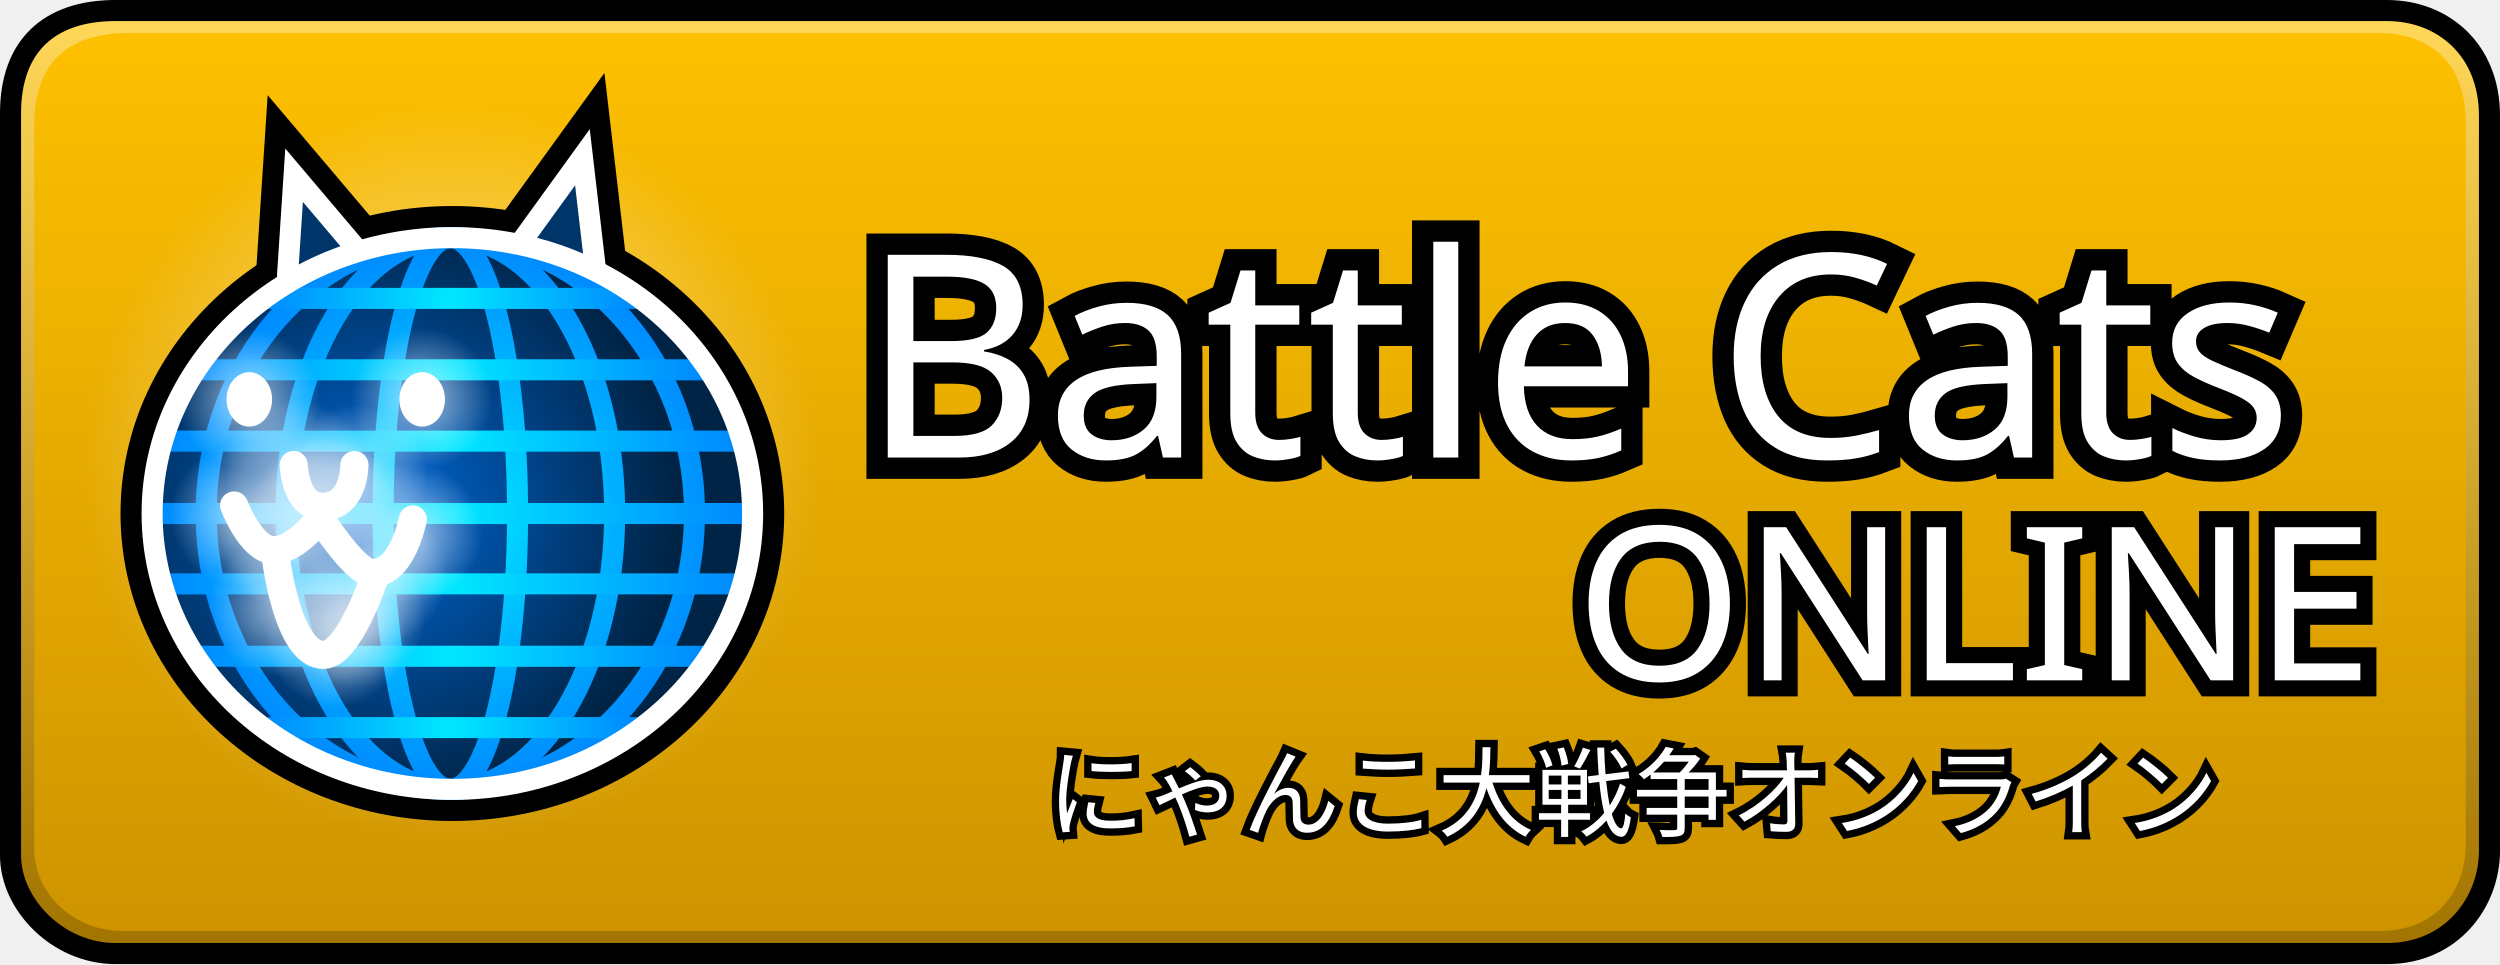
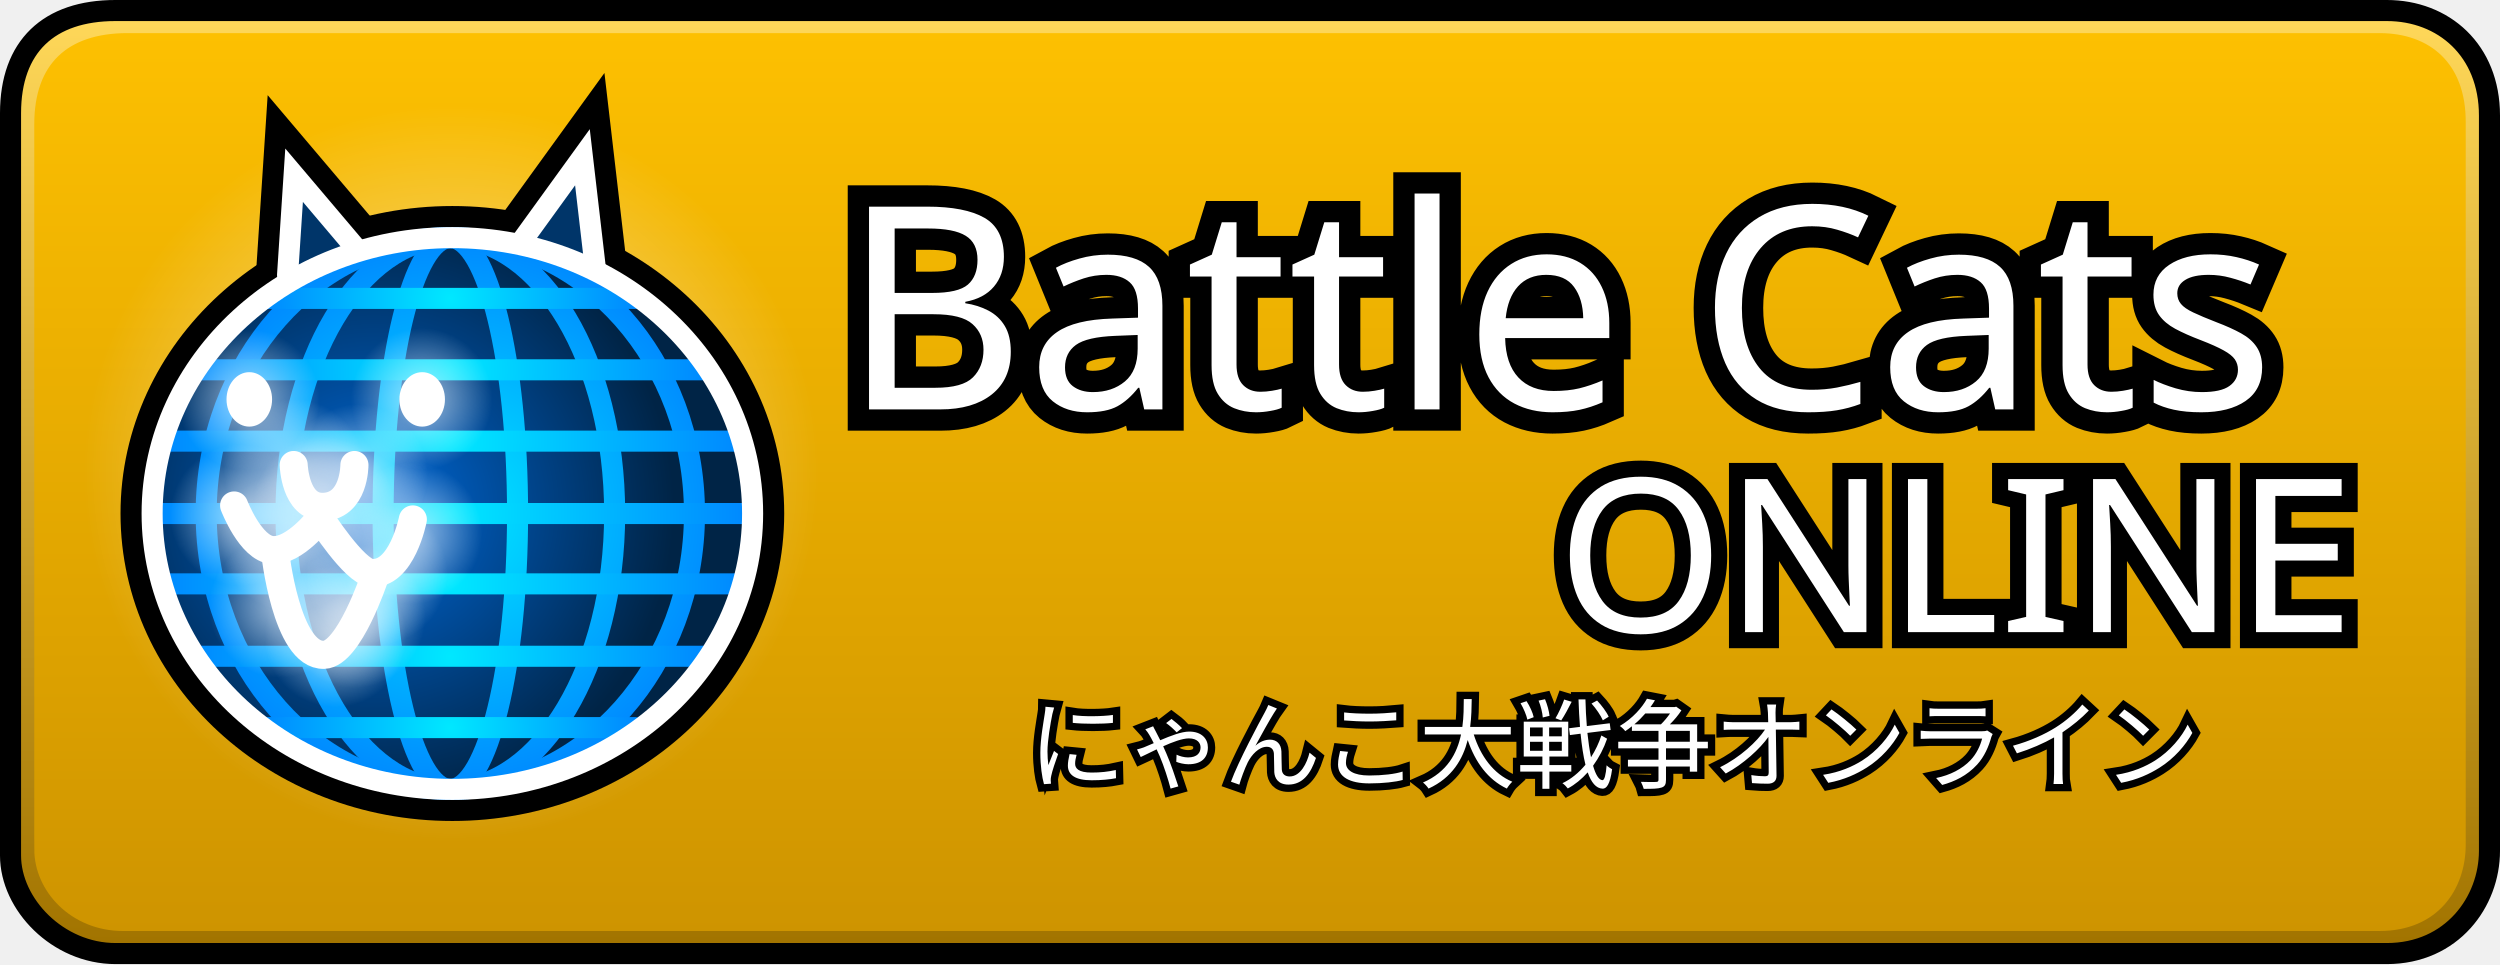
<svg xmlns="http://www.w3.org/2000/svg" version="1.1" width="533.979" height="205.921" viewBox="0,0,533.979,205.921">
  <defs>
    <linearGradient x1="240" y1="79.289" x2="240" y2="280.711" gradientUnits="userSpaceOnUse" id="color-1">
      <stop offset="0" stop-color="#fec101" />
      <stop offset="1" stop-color="#cd9300" />
    </linearGradient>
    <linearGradient x1="240" y1="81.858" x2="240" y2="278.142" gradientUnits="userSpaceOnUse" id="color-2">
      <stop offset="0" stop-color="#fed759" />
      <stop offset="1" stop-color="#a27400" />
    </linearGradient>
    <radialGradient cx="69.414" cy="178.136" r="78.524" gradientUnits="userSpaceOnUse" id="color-3">
      <stop offset="0" stop-color="#ffffff" stop-opacity="0.686" />
      <stop offset="1" stop-color="#ffffff" stop-opacity="0" />
    </radialGradient>
    <radialGradient cx="52.867" cy="185.757" r="64.13" gradientUnits="userSpaceOnUse" id="color-4">
      <stop offset="0" stop-color="#0069d9" />
      <stop offset="1" stop-color="#002446" />
    </radialGradient>
    <radialGradient cx="69.197" cy="186.72" r="58.926" gradientUnits="userSpaceOnUse" id="color-5">
      <stop offset="0" stop-color="#00e8ff" />
      <stop offset="1" stop-color="#008aff" />
    </radialGradient>
    <radialGradient cx="69.197" cy="186.72" r="58.926" gradientUnits="userSpaceOnUse" id="color-6">
      <stop offset="0" stop-color="#00e8ff" />
      <stop offset="1" stop-color="#008aff" />
    </radialGradient>
    <radialGradient cx="69.197" cy="186.72" r="58.926" gradientUnits="userSpaceOnUse" id="color-7">
      <stop offset="0" stop-color="#00e8ff" />
      <stop offset="1" stop-color="#008aff" />
    </radialGradient>
    <radialGradient cx="69.197" cy="186.72" r="62.441" gradientUnits="userSpaceOnUse" id="color-8">
      <stop offset="0" stop-color="#00e8ff" />
      <stop offset="1" stop-color="#008aff" />
    </radialGradient>
    <radialGradient cx="69.427" cy="171.265" r="60.828" gradientUnits="userSpaceOnUse" id="color-9">
      <stop offset="0" stop-color="#00e8ff" />
      <stop offset="1" stop-color="#008aff" />
    </radialGradient>
    <radialGradient cx="69.427" cy="201.752" r="60.828" gradientUnits="userSpaceOnUse" id="color-10">
      <stop offset="0" stop-color="#00e8ff" />
      <stop offset="1" stop-color="#008aff" />
    </radialGradient>
    <radialGradient cx="69.082" cy="156.022" r="54.031" gradientUnits="userSpaceOnUse" id="color-11">
      <stop offset="0" stop-color="#00e8ff" />
      <stop offset="1" stop-color="#008aff" />
    </radialGradient>
    <radialGradient cx="69.082" cy="217.207" r="54.031" gradientUnits="userSpaceOnUse" id="color-12">
      <stop offset="0" stop-color="#00e8ff" />
      <stop offset="1" stop-color="#008aff" />
    </radialGradient>
    <radialGradient cx="69.082" cy="140.778" r="39.515" gradientUnits="userSpaceOnUse" id="color-13">
      <stop offset="0" stop-color="#00e8ff" />
      <stop offset="1" stop-color="#008aff" />
    </radialGradient>
    <radialGradient cx="69.082" cy="232.45" r="39.515" gradientUnits="userSpaceOnUse" id="color-14">
      <stop offset="0" stop-color="#00e8ff" />
      <stop offset="1" stop-color="#008aff" />
    </radialGradient>
    <radialGradient cx="35.809" cy="177.418" r="15.118" gradientUnits="userSpaceOnUse" id="color-15">
      <stop offset="0" stop-color="#ffffff" stop-opacity="0.613" />
      <stop offset="1" stop-color="#ffffff" stop-opacity="0" />
    </radialGradient>
    <radialGradient cx="49.317" cy="178.521" r="15.118" gradientUnits="userSpaceOnUse" id="color-16">
      <stop offset="0" stop-color="#ffffff" stop-opacity="0.613" />
      <stop offset="1" stop-color="#ffffff" stop-opacity="0" />
    </radialGradient>
    <radialGradient cx="35.258" cy="192.58" r="15.118" gradientUnits="userSpaceOnUse" id="color-17">
      <stop offset="0" stop-color="#ffffff" stop-opacity="0.613" />
      <stop offset="1" stop-color="#ffffff" stop-opacity="0" />
    </radialGradient>
    <radialGradient cx="48.766" cy="208.845" r="15.118" gradientUnits="userSpaceOnUse" id="color-18">
      <stop offset="0" stop-color="#ffffff" stop-opacity="0.613" />
      <stop offset="1" stop-color="#ffffff" stop-opacity="0" />
    </radialGradient>
    <radialGradient cx="44.631" cy="212.981" r="15.118" gradientUnits="userSpaceOnUse" id="color-19">
      <stop offset="0" stop-color="#ffffff" stop-opacity="0.613" />
      <stop offset="1" stop-color="#ffffff" stop-opacity="0" />
    </radialGradient>
    <radialGradient cx="32.777" cy="206.64" r="15.118" gradientUnits="userSpaceOnUse" id="color-20">
      <stop offset="0" stop-color="#ffffff" stop-opacity="0.613" />
      <stop offset="1" stop-color="#ffffff" stop-opacity="0" />
    </radialGradient>
    <radialGradient cx="42.15" cy="185.413" r="15.118" gradientUnits="userSpaceOnUse" id="color-21">
      <stop offset="0" stop-color="#ffffff" stop-opacity="0.613" />
      <stop offset="1" stop-color="#ffffff" stop-opacity="0" />
    </radialGradient>
    <radialGradient cx="63.101" cy="162.256" r="15.118" gradientUnits="userSpaceOnUse" id="color-22">
      <stop offset="0" stop-color="#ffffff" stop-opacity="0.613" />
      <stop offset="1" stop-color="#ffffff" stop-opacity="0" />
    </radialGradient>
    <radialGradient cx="26.16" cy="162.531" r="15.118" gradientUnits="userSpaceOnUse" id="color-23">
      <stop offset="0" stop-color="#ffffff" stop-opacity="0.613" />
      <stop offset="1" stop-color="#ffffff" stop-opacity="0" />
    </radialGradient>
    <radialGradient cx="53.453" cy="199.748" r="15.118" gradientUnits="userSpaceOnUse" id="color-24">
      <stop offset="0" stop-color="#ffffff" stop-opacity="0.613" />
      <stop offset="1" stop-color="#ffffff" stop-opacity="0" />
    </radialGradient>
    <radialGradient cx="60.896" cy="190.926" r="15.118" gradientUnits="userSpaceOnUse" id="color-25">
      <stop offset="0" stop-color="#ffffff" stop-opacity="0.613" />
      <stop offset="1" stop-color="#ffffff" stop-opacity="0" />
    </radialGradient>
    <radialGradient cx="24.506" cy="187.067" r="15.118" gradientUnits="userSpaceOnUse" id="color-26">
      <stop offset="0" stop-color="#ffffff" stop-opacity="0.613" />
      <stop offset="1" stop-color="#ffffff" stop-opacity="0" />
    </radialGradient>
  </defs>
  <g transform="translate(26.9896,-77.03927)">
    <g stroke-miterlimit="10">
      <g stroke-linecap="butt">
        <path d="M-24.74,259.771c0,-23.011 0,-115.129 0,-158.545c0,-14.264 8.165,-21.937 22.436,-21.937c91.593,0 434.72,0 485.107,0c12.108,0 21.937,8.46 21.937,22.436c0,42.922 0,133.666 0,157.049c0,10.836 -7.975,21.937 -21.937,21.937c-90.718,0 -434.195,0 -485.107,0c-12.358,0 -22.436,-10.527 -22.436,-20.94z" fill="url(#color-1)" stroke="none" stroke-width="0" />
        <path d="M-21.92,258.423c0,-22.765 0,-111.909 0,-154.861c0,-14.112 8.078,-21.703 22.197,-21.703c90.618,0 431.086,0 480.936,0c11.979,0 20.706,7.373 20.706,21.199c0,42.465 0,131.245 0,154.379c0,10.721 -6.893,20.706 -20.706,20.706c-89.752,0 -431.564,0 -481.933,0c-12.226,0 -21.199,-9.418 -21.199,-19.72z" fill="none" stroke="url(#color-2)" stroke-width="4.5" />
        <path d="M-24.74,259.771c0,-23.011 0,-115.129 0,-158.545c0,-14.264 8.165,-21.937 22.436,-21.937c91.593,0 434.72,0 485.107,0c12.108,0 21.937,8.46 21.937,22.436c0,42.922 0,133.666 0,157.049c0,10.836 -7.975,21.937 -21.937,21.937c-90.718,0 -434.195,0 -485.107,0c-12.358,0 -22.436,-10.527 -22.436,-20.94z" fill="none" stroke="#000000" stroke-width="4.5" />
      </g>
-       <path d="M-9.111,178.136c0,-43.368 35.157,-78.524 78.524,-78.524c43.368,0 78.524,35.157 78.524,78.524c0,43.368 -35.157,78.524 -78.524,78.524c-43.368,0 -78.524,-35.157 -78.524,-78.524z" fill="url(#color-3)" stroke="none" stroke-width="0" stroke-linecap="butt" />
-       <path d="M83.96,129.207l13.453,-18.581l2.812,24.15" fill="#003569" stroke="#000000" stroke-width="13.5" stroke-linecap="round" />
-       <path d="M34.429,135.787l1.397,-21.319l13.857,16.357" fill="#003569" stroke="#000000" stroke-width="13.5" stroke-linecap="round" />
-       <path d="M5.501,186.72c0,-32.544 28.712,-58.926 64.13,-58.926c35.418,0 64.13,26.382 64.13,58.926c0,32.544 -28.712,58.926 -64.13,58.926c-35.418,0 -64.13,-26.382 -64.13,-58.926z" fill="none" stroke="#000000" stroke-width="13.5" stroke-linecap="butt" />
-       <text transform="translate(196.6371,254.132) scale(0.52134,0.52134)" font-size="40" xml:space="preserve" fill="#000000" stroke="#000000" stroke-width="6" stroke-linecap="butt" font-family="&quot;Font&quot;, &quot;ヒラギノ角ゴ Pro W3&quot;, &quot;Hiragino Kaku Gothic Pro&quot;, Osaka, &quot;メイリオ&quot;, Meiryo, &quot;ＭＳ Ｐゴシック&quot;, &quot;MS PGothic&quot;" font-weight="normal" text-anchor="start">
-         <tspan x="0" dy="0">にゃんこ大戦争オンライン</tspan>
-       </text>
-       <g fill="#000000" stroke="#000000" stroke-width="6" stroke-linecap="butt" font-family="&quot;Font&quot;, &quot;ヒラギノ角ゴ Pro W3&quot;, &quot;Hiragino Kaku Gothic Pro&quot;, Osaka, &quot;メイリオ&quot;, Meiryo, &quot;ＭＳ Ｐゴシック&quot;, &quot;MS PGothic&quot;" font-weight="normal" font-size="40" text-anchor="start">
-         <text transform="translate(156.7516,174.7702) scale(1.51624,1.51624)" font-size="40" xml:space="preserve" fill="#000000">
-           <tspan x="0" dy="0">Battle Cats</tspan>
+       <g>
+         <path d="M-9.111,178.136c0,-43.368 35.157,-78.524 78.524,-78.524c43.368,0 78.524,35.157 78.524,78.524c0,43.368 -35.157,78.524 -78.524,78.524c-43.368,0 -78.524,-35.157 -78.524,-78.524z" fill="url(#color-3)" stroke="none" stroke-width="0" stroke-linecap="butt" />
+         <path d="M83.96,129.207l13.453,-18.581l2.812,24.15" fill="#003569" stroke="#000000" stroke-width="13.5" stroke-linecap="round" />
+         <path d="M34.429,135.787l1.397,-21.319l13.857,16.357" fill="#003569" stroke="#000000" stroke-width="13.5" stroke-linecap="round" />
+         <path d="M5.501,186.72c0,-32.544 28.712,-58.926 64.13,-58.926c35.418,0 64.13,26.382 64.13,58.926c0,32.544 -28.712,58.926 -64.13,58.926c-35.418,0 -64.13,-26.382 -64.13,-58.926z" fill="none" stroke="#000000" stroke-width="13.5" stroke-linecap="butt" />
+         <text transform="translate(192.6371,243.8452) scale(0.52134,0.52134)" font-size="40" xml:space="preserve" fill="#000000" stroke="#000000" stroke-width="6" stroke-linecap="butt" font-family="&quot;Font&quot;, &quot;ヒラギノ角ゴ Pro W3&quot;, &quot;Hiragino Kaku Gothic Pro&quot;, Osaka, &quot;メイリオ&quot;, Meiryo, &quot;ＭＳ Ｐゴシック&quot;, &quot;MS PGothic&quot;" font-weight="normal" text-anchor="start">
+           <tspan x="0" dy="0">にゃんこ大戦争オンライン</tspan>
        </text>
-         <text transform="translate(309.5292,222.3473) scale(1.14497,1.14497)" font-size="40" xml:space="preserve" fill="#000000">
-           <tspan x="0" dy="0">ONLINE</tspan>
+         <g fill="#000000" stroke="#000000" stroke-width="6" stroke-linecap="butt" font-family="&quot;Font&quot;, &quot;ヒラギノ角ゴ Pro W3&quot;, &quot;Hiragino Kaku Gothic Pro&quot;, Osaka, &quot;メイリオ&quot;, Meiryo, &quot;ＭＳ Ｐゴシック&quot;, &quot;MS PGothic&quot;" font-weight="normal" font-size="40" text-anchor="start">
+           <text transform="translate(152.7516,164.4833) scale(1.51624,1.51624)" font-size="40" xml:space="preserve" fill="#000000">
+             <tspan x="0" dy="0">Battle Cats</tspan>
+           </text>
+           <text transform="translate(305.5292,212.0605) scale(1.14497,1.14497)" font-size="40" xml:space="preserve" fill="#000000">
+             <tspan x="0" dy="0">ONLINE</tspan>
+           </text>
+         </g>
+         <path d="M83.96,129.207l13.453,-18.581l2.812,24.15" fill="#003569" stroke="#ffffff" stroke-width="4.5" stroke-linecap="round" />
+         <path d="M34.429,135.787l1.397,-21.319l13.857,16.357" fill="#003569" stroke="#ffffff" stroke-width="4.5" stroke-linecap="round" />
+         <path d="M5.067,186.72c0,-32.544 28.712,-58.926 64.13,-58.926c35.418,0 64.13,26.382 64.13,58.926c0,32.544 -28.712,58.926 -64.13,58.926c-35.418,0 -64.13,-26.382 -64.13,-58.926z" fill="url(#color-4)" stroke="none" stroke-width="0" stroke-linecap="butt" />
+         <g fill="none" stroke-width="4.5">
+           <path d="M17.049,186.72c0,-32.544 23.348,-58.926 52.148,-58.926c28.801,0 52.148,26.382 52.148,58.926c0,32.544 -23.348,58.926 -52.148,58.926c-28.801,0 -52.148,-26.382 -52.148,-58.926z" stroke="url(#color-5)" stroke-linecap="butt" />
+           <path d="M34.099,186.72c0,-32.544 15.714,-58.926 35.098,-58.926c19.384,0 35.098,26.382 35.098,58.926c0,32.544 -15.714,58.926 -35.098,58.926c-19.384,0 -35.098,-26.382 -35.098,-58.926z" stroke="url(#color-6)" stroke-linecap="butt" />
+           <path d="M54.836,186.72c0,-32.544 6.43,-58.926 14.361,-58.926c7.931,0 14.361,26.382 14.361,58.926c0,32.544 -6.43,58.926 -14.361,58.926c-7.931,0 -14.361,-26.382 -14.361,-58.926z" stroke="url(#color-7)" stroke-linecap="butt" />
+           <path d="M131.638,186.72h-124.882" stroke="url(#color-8)" stroke-linecap="round" />
+           <path d="M8.599,171.265h121.656" stroke="url(#color-9)" stroke-linecap="round" />
+           <path d="M8.599,201.752h121.656" stroke="url(#color-10)" stroke-linecap="round" />
+           <path d="M123.113,156.022h-108.062" stroke="url(#color-11)" stroke-linecap="round" />
+           <path d="M15.051,217.207h108.062" stroke="url(#color-12)" stroke-linecap="round" />
+           <path d="M29.567,140.778h79.031" stroke="url(#color-13)" stroke-linecap="round" />
+           <path d="M108.597,232.45h-79.031" stroke="url(#color-14)" stroke-linecap="round" />
+         </g>
+         <path d="M5.501,186.72c0,-32.544 28.712,-58.926 64.13,-58.926c35.418,0 64.13,26.382 64.13,58.926c0,32.544 -28.712,58.926 -64.13,58.926c-35.418,0 -64.13,-26.382 -64.13,-58.926z" fill="none" stroke="#ffffff" stroke-width="4.5" stroke-linecap="butt" />
+         <path d="M20.691,177.418c0,-8.349 6.768,-15.118 15.118,-15.118c8.349,0 15.118,6.768 15.118,15.118c0,8.349 -6.768,15.118 -15.118,15.118c-8.349,0 -15.118,-6.768 -15.118,-15.118z" fill="url(#color-15)" stroke="none" stroke-width="0" stroke-linecap="butt" />
+         <path d="M34.2,178.521c0,-8.349 6.768,-15.118 15.118,-15.118c8.349,0 15.118,6.768 15.118,15.118c0,8.349 -6.768,15.118 -15.118,15.118c-8.349,0 -15.118,-6.768 -15.118,-15.118z" fill="url(#color-16)" stroke="none" stroke-width="0" stroke-linecap="butt" />
+         <path d="M20.14,192.58c0,-8.349 6.768,-15.118 15.118,-15.118c8.349,0 15.118,6.768 15.118,15.118c0,8.349 -6.768,15.118 -15.118,15.118c-8.349,0 -15.118,-6.768 -15.118,-15.118z" fill="url(#color-17)" stroke="none" stroke-width="0" stroke-linecap="butt" />
+         <path d="M33.648,208.845c0,-8.349 6.768,-15.118 15.118,-15.118c8.349,0 15.118,6.768 15.118,15.118c0,8.349 -6.768,15.118 -15.118,15.118c-8.349,0 -15.118,-6.768 -15.118,-15.118z" fill="url(#color-18)" stroke="none" stroke-width="0" stroke-linecap="butt" />
+         <path d="M29.513,212.981c0,-8.349 6.768,-15.118 15.118,-15.118c8.349,0 15.118,6.768 15.118,15.118c0,8.349 -6.768,15.118 -15.118,15.118c-8.349,0 -15.118,-6.768 -15.118,-15.118z" fill="url(#color-19)" stroke="none" stroke-width="0" stroke-linecap="butt" />
+         <path d="M17.659,206.64c0,-8.349 6.768,-15.118 15.118,-15.118c8.349,0 15.118,6.768 15.118,15.118c0,8.349 -6.768,15.118 -15.118,15.118c-8.349,0 -15.118,-6.768 -15.118,-15.118z" fill="url(#color-20)" stroke="none" stroke-width="0" stroke-linecap="butt" />
+         <path d="M27.032,185.413c0,-8.349 6.768,-15.118 15.118,-15.118c8.349,0 15.118,6.768 15.118,15.118c0,8.349 -6.768,15.118 -15.118,15.118c-8.349,0 -15.118,-6.768 -15.118,-15.118z" fill="url(#color-21)" stroke="none" stroke-width="0" stroke-linecap="butt" />
+         <g>
+           <path d="M21.394,162.346c0,-3.211 2.178,-5.814 4.865,-5.814c2.687,0 4.865,2.603 4.865,5.814c0,3.211 -2.178,5.814 -4.865,5.814c-2.687,0 -4.865,-2.603 -4.865,-5.814z" fill="#ffffff" stroke="none" stroke-width="0.5" stroke-linecap="butt" />
+           <path d="M58.318,162.346c0,-3.211 2.178,-5.814 4.865,-5.814c2.687,0 4.865,2.603 4.865,5.814c0,3.211 -2.178,5.814 -4.865,5.814c-2.687,0 -4.865,-2.603 -4.865,-5.814z" fill="#ffffff" stroke="none" stroke-width="0.5" stroke-linecap="butt" />
+           <path d="M48.712,176.359c0,0 0.044,8.821 -6.736,8.944c-5.943,0.108 -6.237,-8.944 -6.237,-8.944" fill="none" stroke="#ffffff" stroke-width="6" stroke-linecap="round" />
+           <path d="M61.187,187.986c0,0 -2.324,11.998 -8.936,11.415c-3.56,-0.314 -10.84,-11.689 -10.84,-11.689c0,0 -5.433,7.167 -10.223,6.818c-4.657,-0.339 -8.172,-9.526 -8.172,-9.526" fill="none" stroke="#ffffff" stroke-width="6" stroke-linecap="round" />
+           <path d="M52.954,200.507c0,0 -5.397,16.221 -10.728,16.397c-8.085,0.268 -10.478,-22.062 -10.478,-22.062" fill="none" stroke="#ffffff" stroke-width="6" stroke-linecap="round" />
+         </g>
+         <path d="M47.984,162.256c0,-8.349 6.768,-15.118 15.118,-15.118c8.349,0 15.118,6.768 15.118,15.118c0,8.349 -6.768,15.118 -15.118,15.118c-8.349,0 -15.118,-6.768 -15.118,-15.118z" fill="url(#color-22)" stroke="none" stroke-width="0" stroke-linecap="butt" />
+         <path d="M11.043,162.531c0,-8.349 6.768,-15.118 15.118,-15.118c8.349,0 15.118,6.768 15.118,15.118c0,8.349 -6.768,15.118 -15.118,15.118c-8.349,0 -15.118,-6.768 -15.118,-15.118z" fill="url(#color-23)" stroke="none" stroke-width="0" stroke-linecap="butt" />
+         <path d="M38.335,199.748c0,-8.349 6.768,-15.118 15.118,-15.118c8.349,0 15.118,6.768 15.118,15.118c0,8.349 -6.768,15.118 -15.118,15.118c-8.349,0 -15.118,-6.768 -15.118,-15.118z" fill="url(#color-24)" stroke="none" stroke-width="0" stroke-linecap="butt" />
+         <path d="M45.778,190.926c0,-8.349 6.768,-15.118 15.118,-15.118c8.349,0 15.118,6.768 15.118,15.118c0,8.349 -6.768,15.118 -15.118,15.118c-8.349,0 -15.118,-6.768 -15.118,-15.118z" fill="url(#color-25)" stroke="none" stroke-width="0" stroke-linecap="butt" />
+         <path d="M9.389,187.067c0,-8.349 6.768,-15.118 15.118,-15.118c8.349,0 15.118,6.768 15.118,15.118c0,8.349 -6.768,15.118 -15.118,15.118c-8.349,0 -15.118,-6.768 -15.118,-15.118z" fill="url(#color-26)" stroke="none" stroke-width="0" stroke-linecap="butt" />
+         <g fill="#ffffff" stroke="none" stroke-width="1" stroke-linecap="butt" font-family="&quot;Font&quot;, &quot;ヒラギノ角ゴ Pro W3&quot;, &quot;Hiragino Kaku Gothic Pro&quot;, Osaka, &quot;メイリオ&quot;, Meiryo, &quot;ＭＳ Ｐゴシック&quot;, &quot;MS PGothic&quot;" font-weight="normal" font-size="40" text-anchor="start">
+           <text transform="translate(152.7516,164.4833) scale(1.51624,1.51624)" font-size="40" xml:space="preserve" fill="#ffffff">
+             <tspan x="0" dy="0">Battle Cats</tspan>
+           </text>
+           <text transform="translate(305.5292,212.0605) scale(1.14497,1.14497)" font-size="40" xml:space="preserve" fill="#ffffff">
+             <tspan x="0" dy="0">ONLINE</tspan>
+           </text>
+         </g>
+         <text transform="translate(192.6371,243.8452) scale(0.52134,0.52134)" font-size="40" xml:space="preserve" fill="#ffffff" stroke="none" stroke-width="1" stroke-linecap="butt" font-family="&quot;Font&quot;, &quot;ヒラギノ角ゴ Pro W3&quot;, &quot;Hiragino Kaku Gothic Pro&quot;, Osaka, &quot;メイリオ&quot;, Meiryo, &quot;ＭＳ Ｐゴシック&quot;, &quot;MS PGothic&quot;" font-weight="normal" text-anchor="start">
+           <tspan x="0" dy="0">にゃんこ大戦争オンライン</tspan>
        </text>
      </g>
-       <path d="M83.96,129.207l13.453,-18.581l2.812,24.15" fill="#003569" stroke="#ffffff" stroke-width="4.5" stroke-linecap="round" />
-       <path d="M34.429,135.787l1.397,-21.319l13.857,16.357" fill="#003569" stroke="#ffffff" stroke-width="4.5" stroke-linecap="round" />
-       <path d="M5.067,186.72c0,-32.544 28.712,-58.926 64.13,-58.926c35.418,0 64.13,26.382 64.13,58.926c0,32.544 -28.712,58.926 -64.13,58.926c-35.418,0 -64.13,-26.382 -64.13,-58.926z" fill="url(#color-4)" stroke="none" stroke-width="0" stroke-linecap="butt" />
-       <g fill="none" stroke-width="4.5">
-         <path d="M17.049,186.72c0,-32.544 23.348,-58.926 52.148,-58.926c28.801,0 52.148,26.382 52.148,58.926c0,32.544 -23.348,58.926 -52.148,58.926c-28.801,0 -52.148,-26.382 -52.148,-58.926z" stroke="url(#color-5)" stroke-linecap="butt" />
-         <path d="M34.099,186.72c0,-32.544 15.714,-58.926 35.098,-58.926c19.384,0 35.098,26.382 35.098,58.926c0,32.544 -15.714,58.926 -35.098,58.926c-19.384,0 -35.098,-26.382 -35.098,-58.926z" stroke="url(#color-6)" stroke-linecap="butt" />
-         <path d="M54.836,186.72c0,-32.544 6.43,-58.926 14.361,-58.926c7.931,0 14.361,26.382 14.361,58.926c0,32.544 -6.43,58.926 -14.361,58.926c-7.931,0 -14.361,-26.382 -14.361,-58.926z" stroke="url(#color-7)" stroke-linecap="butt" />
-         <path d="M131.638,186.72h-124.882" stroke="url(#color-8)" stroke-linecap="round" />
-         <path d="M8.599,171.265h121.656" stroke="url(#color-9)" stroke-linecap="round" />
-         <path d="M8.599,201.752h121.656" stroke="url(#color-10)" stroke-linecap="round" />
-         <path d="M123.113,156.022h-108.062" stroke="url(#color-11)" stroke-linecap="round" />
-         <path d="M15.051,217.207h108.062" stroke="url(#color-12)" stroke-linecap="round" />
-         <path d="M29.567,140.778h79.031" stroke="url(#color-13)" stroke-linecap="round" />
-         <path d="M108.597,232.45h-79.031" stroke="url(#color-14)" stroke-linecap="round" />
-       </g>
-       <path d="M5.501,186.72c0,-32.544 28.712,-58.926 64.13,-58.926c35.418,0 64.13,26.382 64.13,58.926c0,32.544 -28.712,58.926 -64.13,58.926c-35.418,0 -64.13,-26.382 -64.13,-58.926z" fill="none" stroke="#ffffff" stroke-width="4.5" stroke-linecap="butt" />
-       <path d="M20.691,177.418c0,-8.349 6.768,-15.118 15.118,-15.118c8.349,0 15.118,6.768 15.118,15.118c0,8.349 -6.768,15.118 -15.118,15.118c-8.349,0 -15.118,-6.768 -15.118,-15.118z" fill="url(#color-15)" stroke="none" stroke-width="0" stroke-linecap="butt" />
-       <path d="M34.2,178.521c0,-8.349 6.768,-15.118 15.118,-15.118c8.349,0 15.118,6.768 15.118,15.118c0,8.349 -6.768,15.118 -15.118,15.118c-8.349,0 -15.118,-6.768 -15.118,-15.118z" fill="url(#color-16)" stroke="none" stroke-width="0" stroke-linecap="butt" />
-       <path d="M20.14,192.58c0,-8.349 6.768,-15.118 15.118,-15.118c8.349,0 15.118,6.768 15.118,15.118c0,8.349 -6.768,15.118 -15.118,15.118c-8.349,0 -15.118,-6.768 -15.118,-15.118z" fill="url(#color-17)" stroke="none" stroke-width="0" stroke-linecap="butt" />
-       <path d="M33.648,208.845c0,-8.349 6.768,-15.118 15.118,-15.118c8.349,0 15.118,6.768 15.118,15.118c0,8.349 -6.768,15.118 -15.118,15.118c-8.349,0 -15.118,-6.768 -15.118,-15.118z" fill="url(#color-18)" stroke="none" stroke-width="0" stroke-linecap="butt" />
-       <path d="M29.513,212.981c0,-8.349 6.768,-15.118 15.118,-15.118c8.349,0 15.118,6.768 15.118,15.118c0,8.349 -6.768,15.118 -15.118,15.118c-8.349,0 -15.118,-6.768 -15.118,-15.118z" fill="url(#color-19)" stroke="none" stroke-width="0" stroke-linecap="butt" />
-       <path d="M17.659,206.64c0,-8.349 6.768,-15.118 15.118,-15.118c8.349,0 15.118,6.768 15.118,15.118c0,8.349 -6.768,15.118 -15.118,15.118c-8.349,0 -15.118,-6.768 -15.118,-15.118z" fill="url(#color-20)" stroke="none" stroke-width="0" stroke-linecap="butt" />
-       <path d="M27.032,185.413c0,-8.349 6.768,-15.118 15.118,-15.118c8.349,0 15.118,6.768 15.118,15.118c0,8.349 -6.768,15.118 -15.118,15.118c-8.349,0 -15.118,-6.768 -15.118,-15.118z" fill="url(#color-21)" stroke="none" stroke-width="0" stroke-linecap="butt" />
-       <g>
-         <path d="M21.394,162.346c0,-3.211 2.178,-5.814 4.865,-5.814c2.687,0 4.865,2.603 4.865,5.814c0,3.211 -2.178,5.814 -4.865,5.814c-2.687,0 -4.865,-2.603 -4.865,-5.814z" fill="#ffffff" stroke="none" stroke-width="0.5" stroke-linecap="butt" />
-         <path d="M58.318,162.346c0,-3.211 2.178,-5.814 4.865,-5.814c2.687,0 4.865,2.603 4.865,5.814c0,3.211 -2.178,5.814 -4.865,5.814c-2.687,0 -4.865,-2.603 -4.865,-5.814z" fill="#ffffff" stroke="none" stroke-width="0.5" stroke-linecap="butt" />
-         <path d="M48.712,176.359c0,0 0.044,8.821 -6.736,8.944c-5.943,0.108 -6.237,-8.944 -6.237,-8.944" fill="none" stroke="#ffffff" stroke-width="6" stroke-linecap="round" />
-         <path d="M61.187,187.986c0,0 -2.324,11.998 -8.936,11.415c-3.56,-0.314 -10.84,-11.689 -10.84,-11.689c0,0 -5.433,7.167 -10.223,6.818c-4.657,-0.339 -8.172,-9.526 -8.172,-9.526" fill="none" stroke="#ffffff" stroke-width="6" stroke-linecap="round" />
-         <path d="M52.954,200.507c0,0 -5.397,16.221 -10.728,16.397c-8.085,0.268 -10.478,-22.062 -10.478,-22.062" fill="none" stroke="#ffffff" stroke-width="6" stroke-linecap="round" />
-       </g>
-       <path d="M47.984,162.256c0,-8.349 6.768,-15.118 15.118,-15.118c8.349,0 15.118,6.768 15.118,15.118c0,8.349 -6.768,15.118 -15.118,15.118c-8.349,0 -15.118,-6.768 -15.118,-15.118z" fill="url(#color-22)" stroke="none" stroke-width="0" stroke-linecap="butt" />
-       <path d="M11.043,162.531c0,-8.349 6.768,-15.118 15.118,-15.118c8.349,0 15.118,6.768 15.118,15.118c0,8.349 -6.768,15.118 -15.118,15.118c-8.349,0 -15.118,-6.768 -15.118,-15.118z" fill="url(#color-23)" stroke="none" stroke-width="0" stroke-linecap="butt" />
-       <path d="M38.335,199.748c0,-8.349 6.768,-15.118 15.118,-15.118c8.349,0 15.118,6.768 15.118,15.118c0,8.349 -6.768,15.118 -15.118,15.118c-8.349,0 -15.118,-6.768 -15.118,-15.118z" fill="url(#color-24)" stroke="none" stroke-width="0" stroke-linecap="butt" />
-       <path d="M45.778,190.926c0,-8.349 6.768,-15.118 15.118,-15.118c8.349,0 15.118,6.768 15.118,15.118c0,8.349 -6.768,15.118 -15.118,15.118c-8.349,0 -15.118,-6.768 -15.118,-15.118z" fill="url(#color-25)" stroke="none" stroke-width="0" stroke-linecap="butt" />
-       <path d="M9.389,187.067c0,-8.349 6.768,-15.118 15.118,-15.118c8.349,0 15.118,6.768 15.118,15.118c0,8.349 -6.768,15.118 -15.118,15.118c-8.349,0 -15.118,-6.768 -15.118,-15.118z" fill="url(#color-26)" stroke="none" stroke-width="0" stroke-linecap="butt" />
-       <g fill="#ffffff" stroke="none" stroke-width="1" stroke-linecap="butt" font-family="&quot;Font&quot;, &quot;ヒラギノ角ゴ Pro W3&quot;, &quot;Hiragino Kaku Gothic Pro&quot;, Osaka, &quot;メイリオ&quot;, Meiryo, &quot;ＭＳ Ｐゴシック&quot;, &quot;MS PGothic&quot;" font-weight="normal" font-size="40" text-anchor="start">
-         <text transform="translate(156.7516,174.7702) scale(1.51624,1.51624)" font-size="40" xml:space="preserve" fill="#ffffff">
-           <tspan x="0" dy="0">Battle Cats</tspan>
-         </text>
-         <text transform="translate(309.5292,222.3473) scale(1.14497,1.14497)" font-size="40" xml:space="preserve" fill="#ffffff">
-           <tspan x="0" dy="0">ONLINE</tspan>
-         </text>
-       </g>
-       <text transform="translate(196.6371,254.132) scale(0.52134,0.52134)" font-size="40" xml:space="preserve" fill="#ffffff" stroke="none" stroke-width="1" stroke-linecap="butt" font-family="&quot;Font&quot;, &quot;ヒラギノ角ゴ Pro W3&quot;, &quot;Hiragino Kaku Gothic Pro&quot;, Osaka, &quot;メイリオ&quot;, Meiryo, &quot;ＭＳ Ｐゴシック&quot;, &quot;MS PGothic&quot;" font-weight="normal" text-anchor="start">
-         <tspan x="0" dy="0">にゃんこ大戦争オンライン</tspan>
-       </text>
    </g>
  </g>
</svg>
